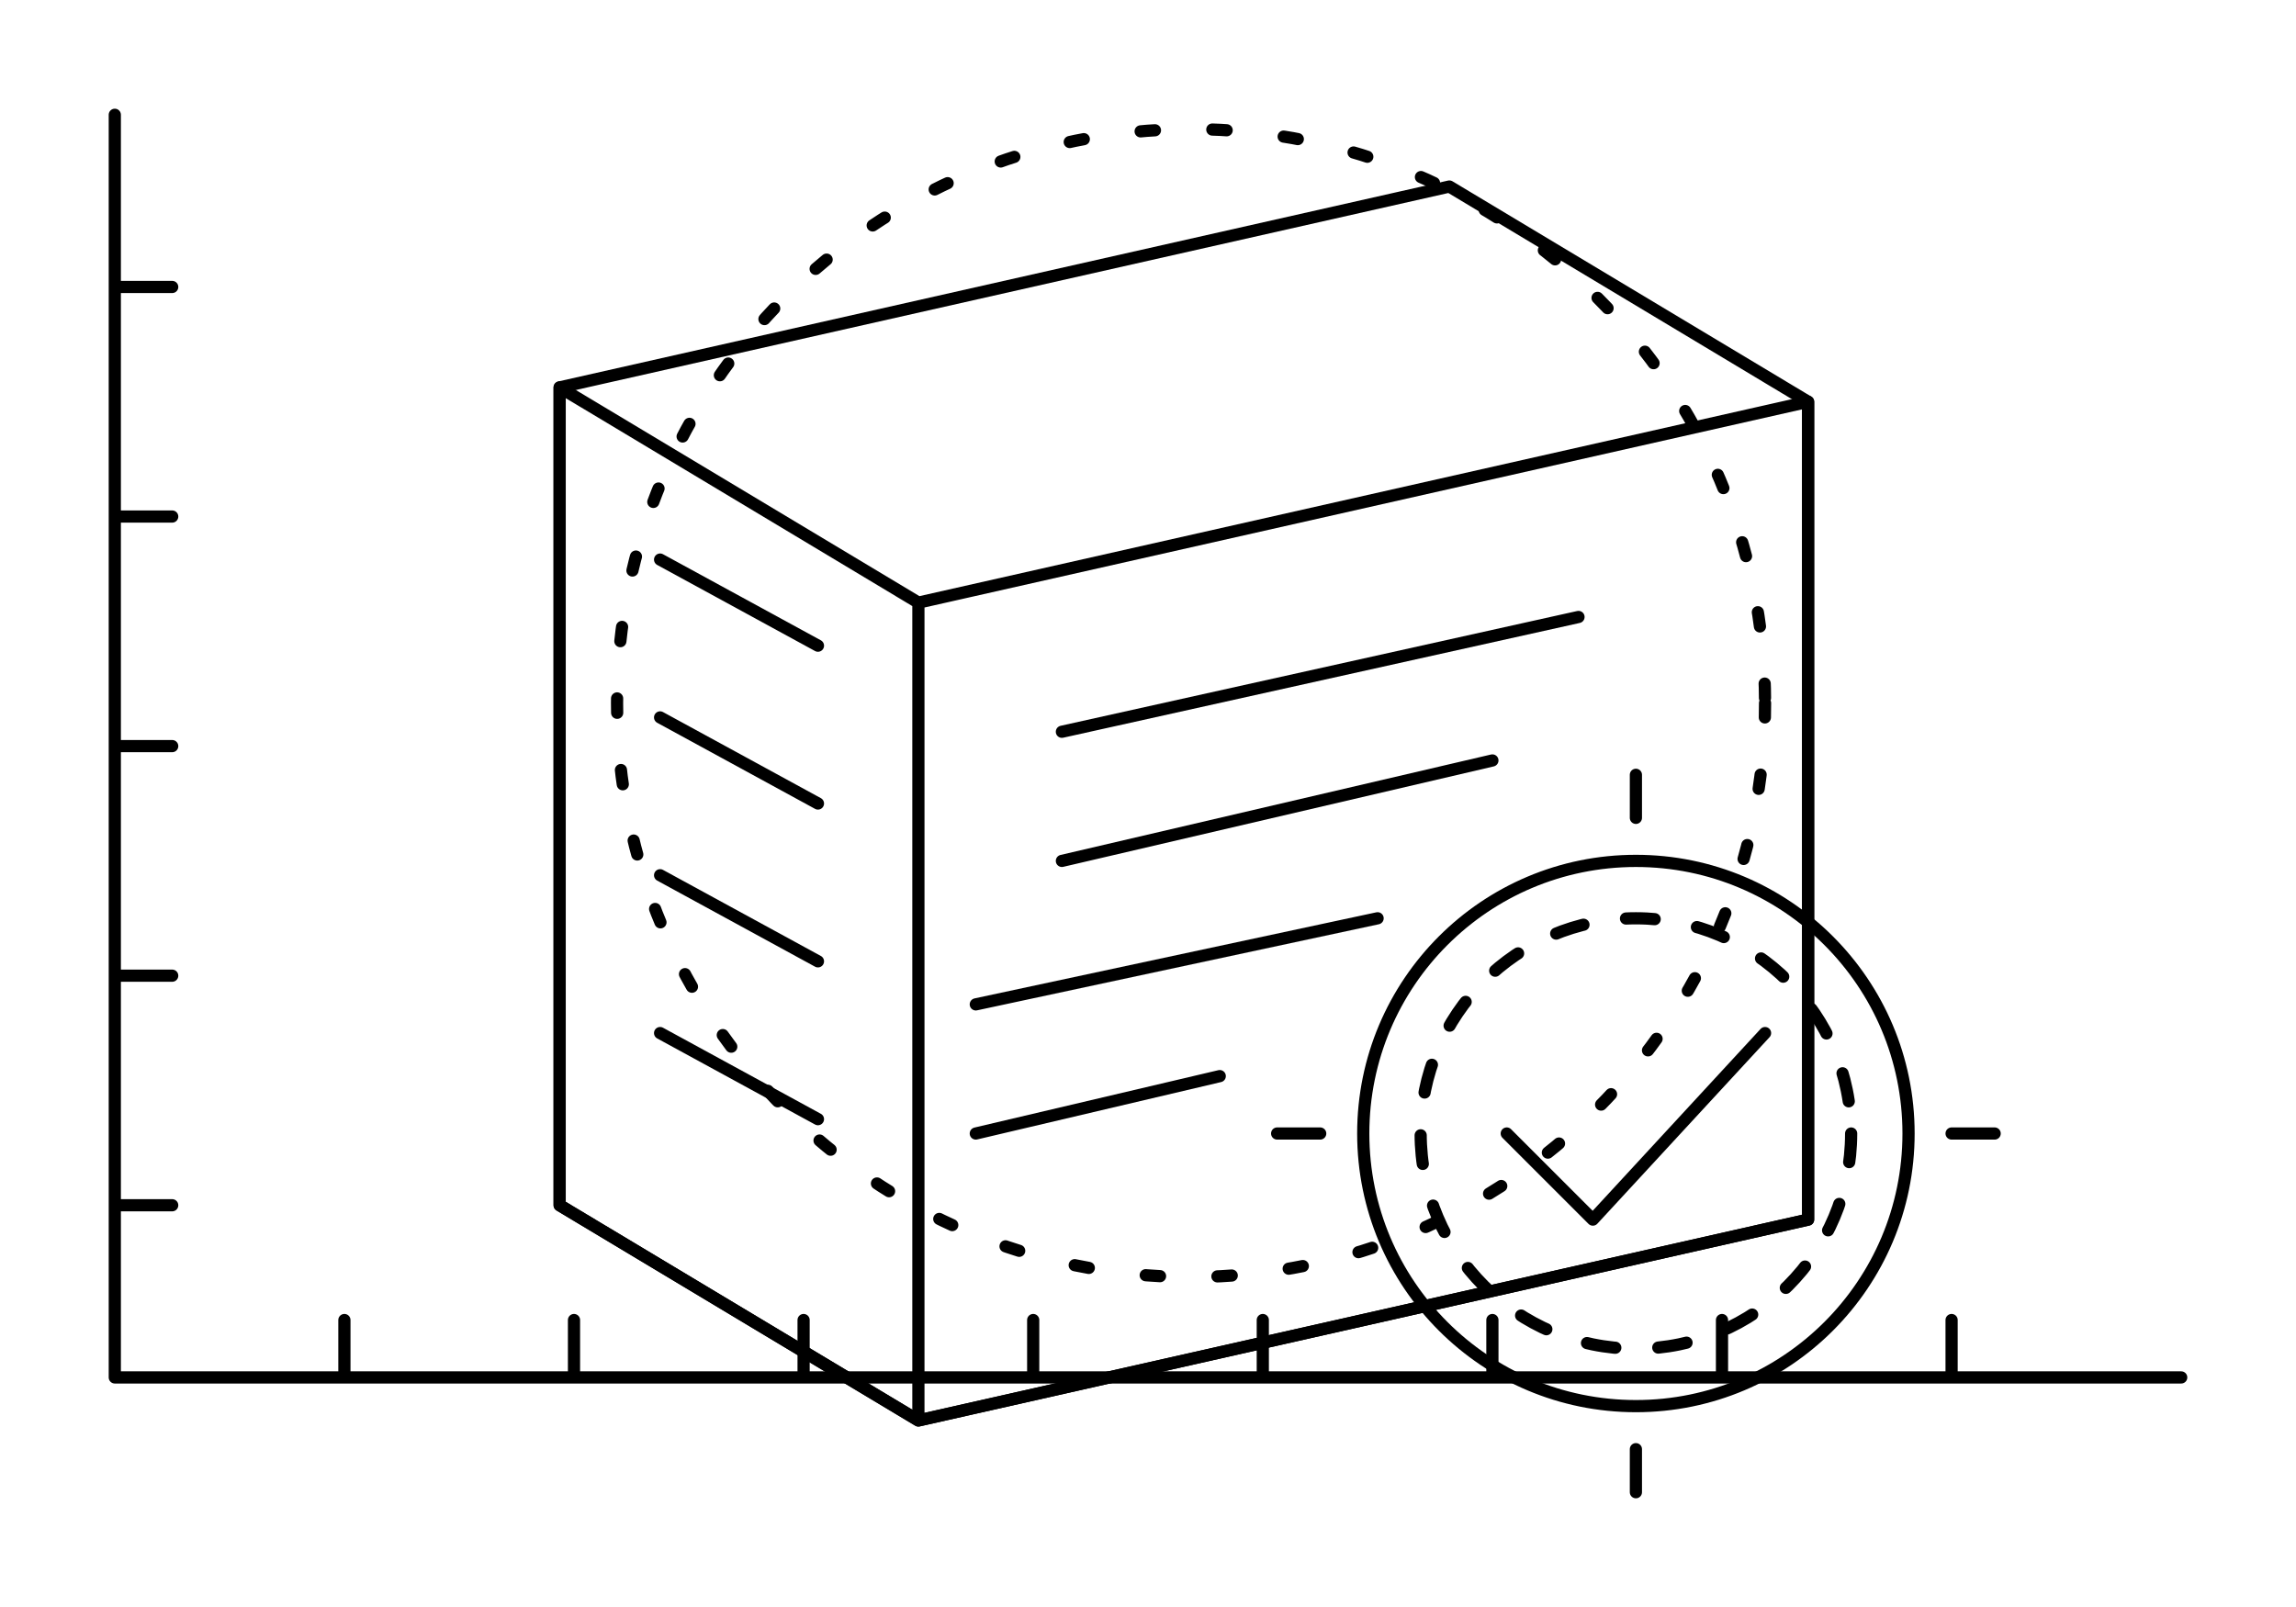
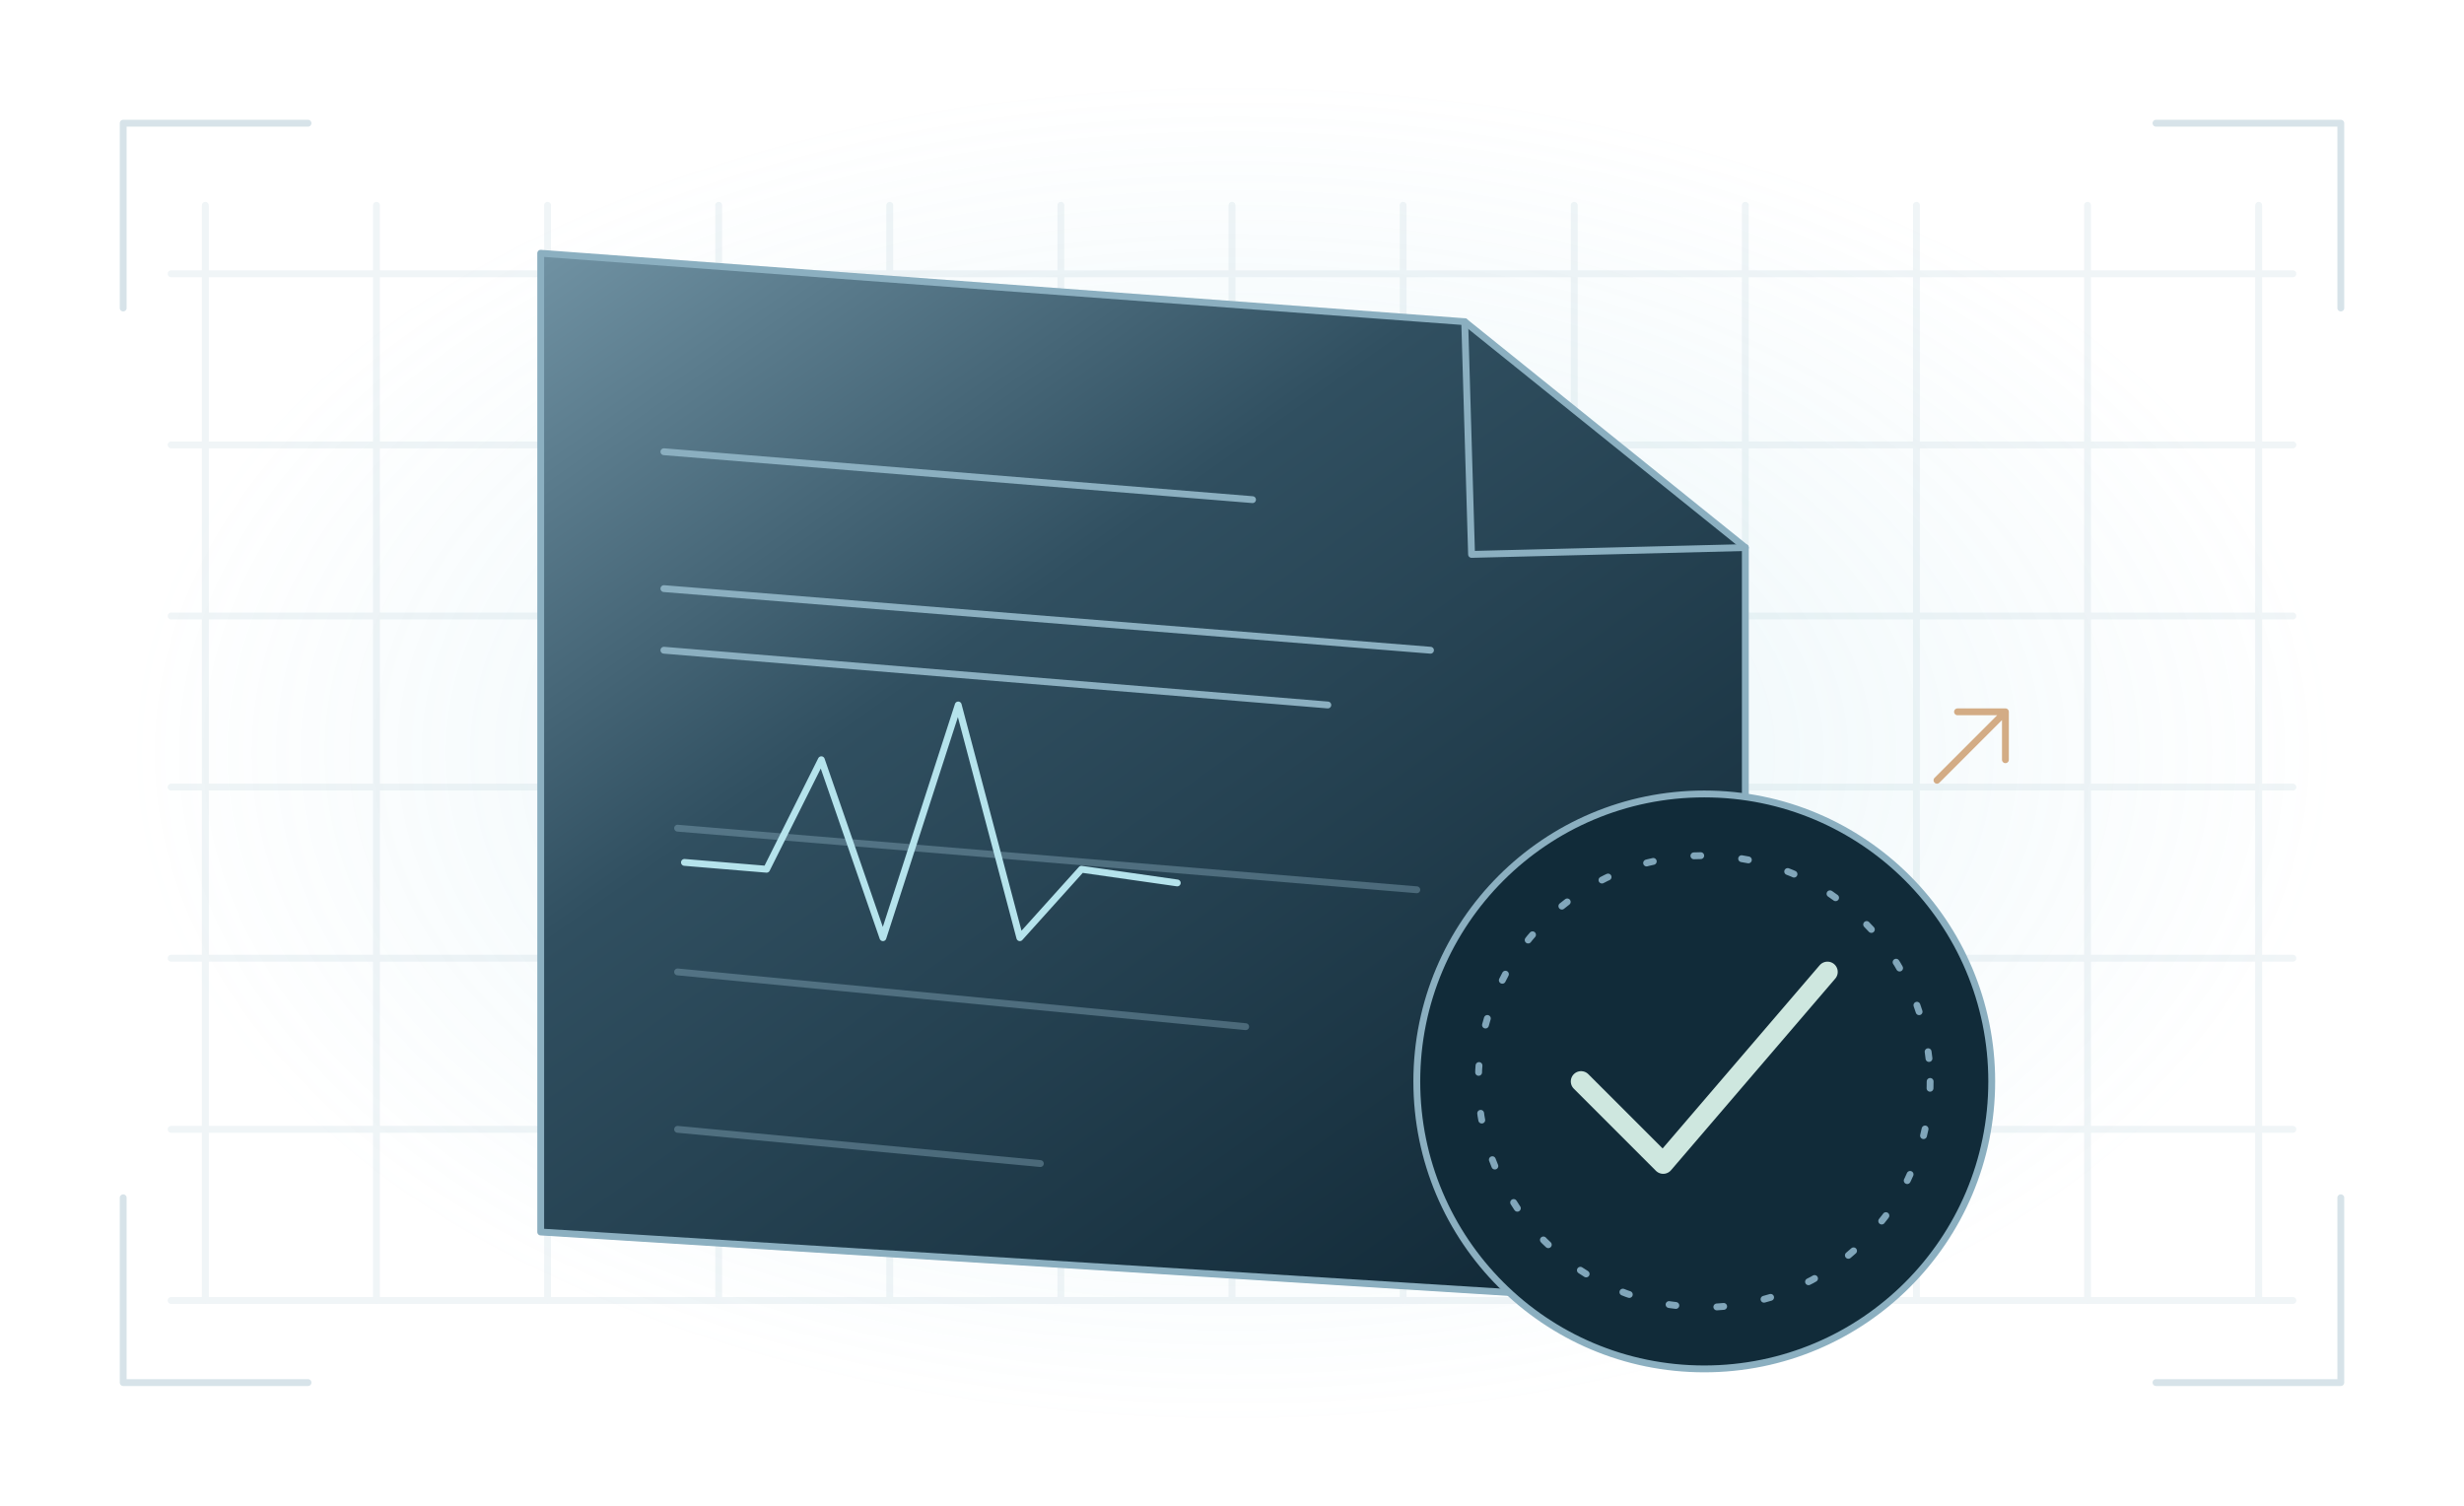
- <svg class="tech-icon technical-illustration" width="160" height="112" viewBox="0 0 160 112" fill="none" stroke="currentColor" stroke-width=".85" stroke-linecap="round" stroke-linejoin="round" aria-hidden="true">
-   <path class="technical-grid" d="M8 96h144M8 96V8M8 20h4M8 36h4M8 52h4M8 68h4M8 84h4M24 96v-4M40 96v-4M56 96v-4M72 96v-4M88 96v-4M104 96v-4M120 96v-4M136 96v-4" />
-   <circle class="technical-grid" cx="83" cy="49" r="40" stroke-dasharray="1 4" />
-   <path class="technical-fill" d="m39 27 62-14 25 15v57L64 99 39 84Z" />
-   <path d="m39 27 25 15 62-14M64 42v57M39 27v57l25 15 62-14V28" />
-   <path d="m74 51 36-8m-36 17 30-7m-36 17 28-6m-28 15 17-4" />
-   <path class="technical-grid" d="m46 39 11 6m-11 5 11 6m-11 5 11 6m-11 5 11 6" />
-   <circle cx="114" cy="79" r="19" />
-   <circle cx="114" cy="79" r="15" stroke-dasharray="2 3" />
-   <path class="icon-signal" d="m105 79 6 6 12-13" />
-   <path d="m114 54 0 3m0 44v3M89 79h3m44 0h3" />
+ <svg class="tech-icon technical-illustration instrument-support" width="360" height="220" viewBox="0 0 360 220" fill="none" stroke="#8bafc0" stroke-width="1" stroke-linecap="round" stroke-linejoin="round" aria-hidden="true">
+   <defs>
+     <linearGradient id="support-metal" x2=".8" y2="1">
+       <stop stop-color="#7092a3" />
+       <stop offset=".4" stop-color="#304f60" />
+       <stop offset="1" stop-color="#122a38" />
+     </linearGradient>
+     <radialGradient id="support-halo">
+       <stop stop-color="#81c8de" stop-opacity=".18" />
+       <stop offset="1" stop-color="#81c8de" stop-opacity="0" />
+     </radialGradient>
+   </defs>
+   <ellipse cx="180" cy="110" rx="160" ry="98" fill="url(#support-halo)" stroke="none" />
+   <g opacity=".13">
+     <path d="M30 30v160" />
+     <path d="M55 30v160" />
+     <path d="M80 30v160" />
+     <path d="M105 30v160" />
+     <path d="M130 30v160" />
+     <path d="M155 30v160" />
+     <path d="M180 30v160" />
+     <path d="M205 30v160" />
+     <path d="M230 30v160" />
+     <path d="M255 30v160" />
+     <path d="M280 30v160" />
+     <path d="M305 30v160" />
+     <path d="M330 30v160" />
+     <path d="M25 40h310" />
+     <path d="M25 65h310" />
+     <path d="M25 90h310" />
+     <path d="M25 115h310" />
+     <path d="M25 140h310" />
+     <path d="M25 165h310" />
+     <path d="M25 190h310" />
+   </g>
+   <path d="M18 45V18h27M315 18h27v27M18 175v27h27M315 202h27v-27" opacity=".35" />
+   <path d="m79 37 135 10 41 33v111L79 180Z" fill="url(#support-metal)" />
+   <path d="m214 47 1 34 40-1" />
+   <path d="m97 66 86 7M97 86l112 9M97 95l97 8" />
+   <g opacity=".4">
+     <path d="M99 121l108 9M99 142l83 8M99 165l53 5" />
+   </g>
+   <path class="instrument-trace" d="M100 126l12 1 8-16 9 26 11-34 9 34 9-10 14 2" stroke="#b5e3ec" />
+   <circle cx="249" cy="158" r="42" fill="#112b39" />
+   <circle cx="249" cy="158" r="33" stroke="#81a6ba" stroke-dasharray="1 6" />
+   <path class="instrument-check" d="m231 158 12 12 24-28" stroke="#cee7df" stroke-width="3" pathLength="100" />
+   <path d="M283 114l10-10m-7 0h7v7" stroke="#d3ac85" />
</svg>
